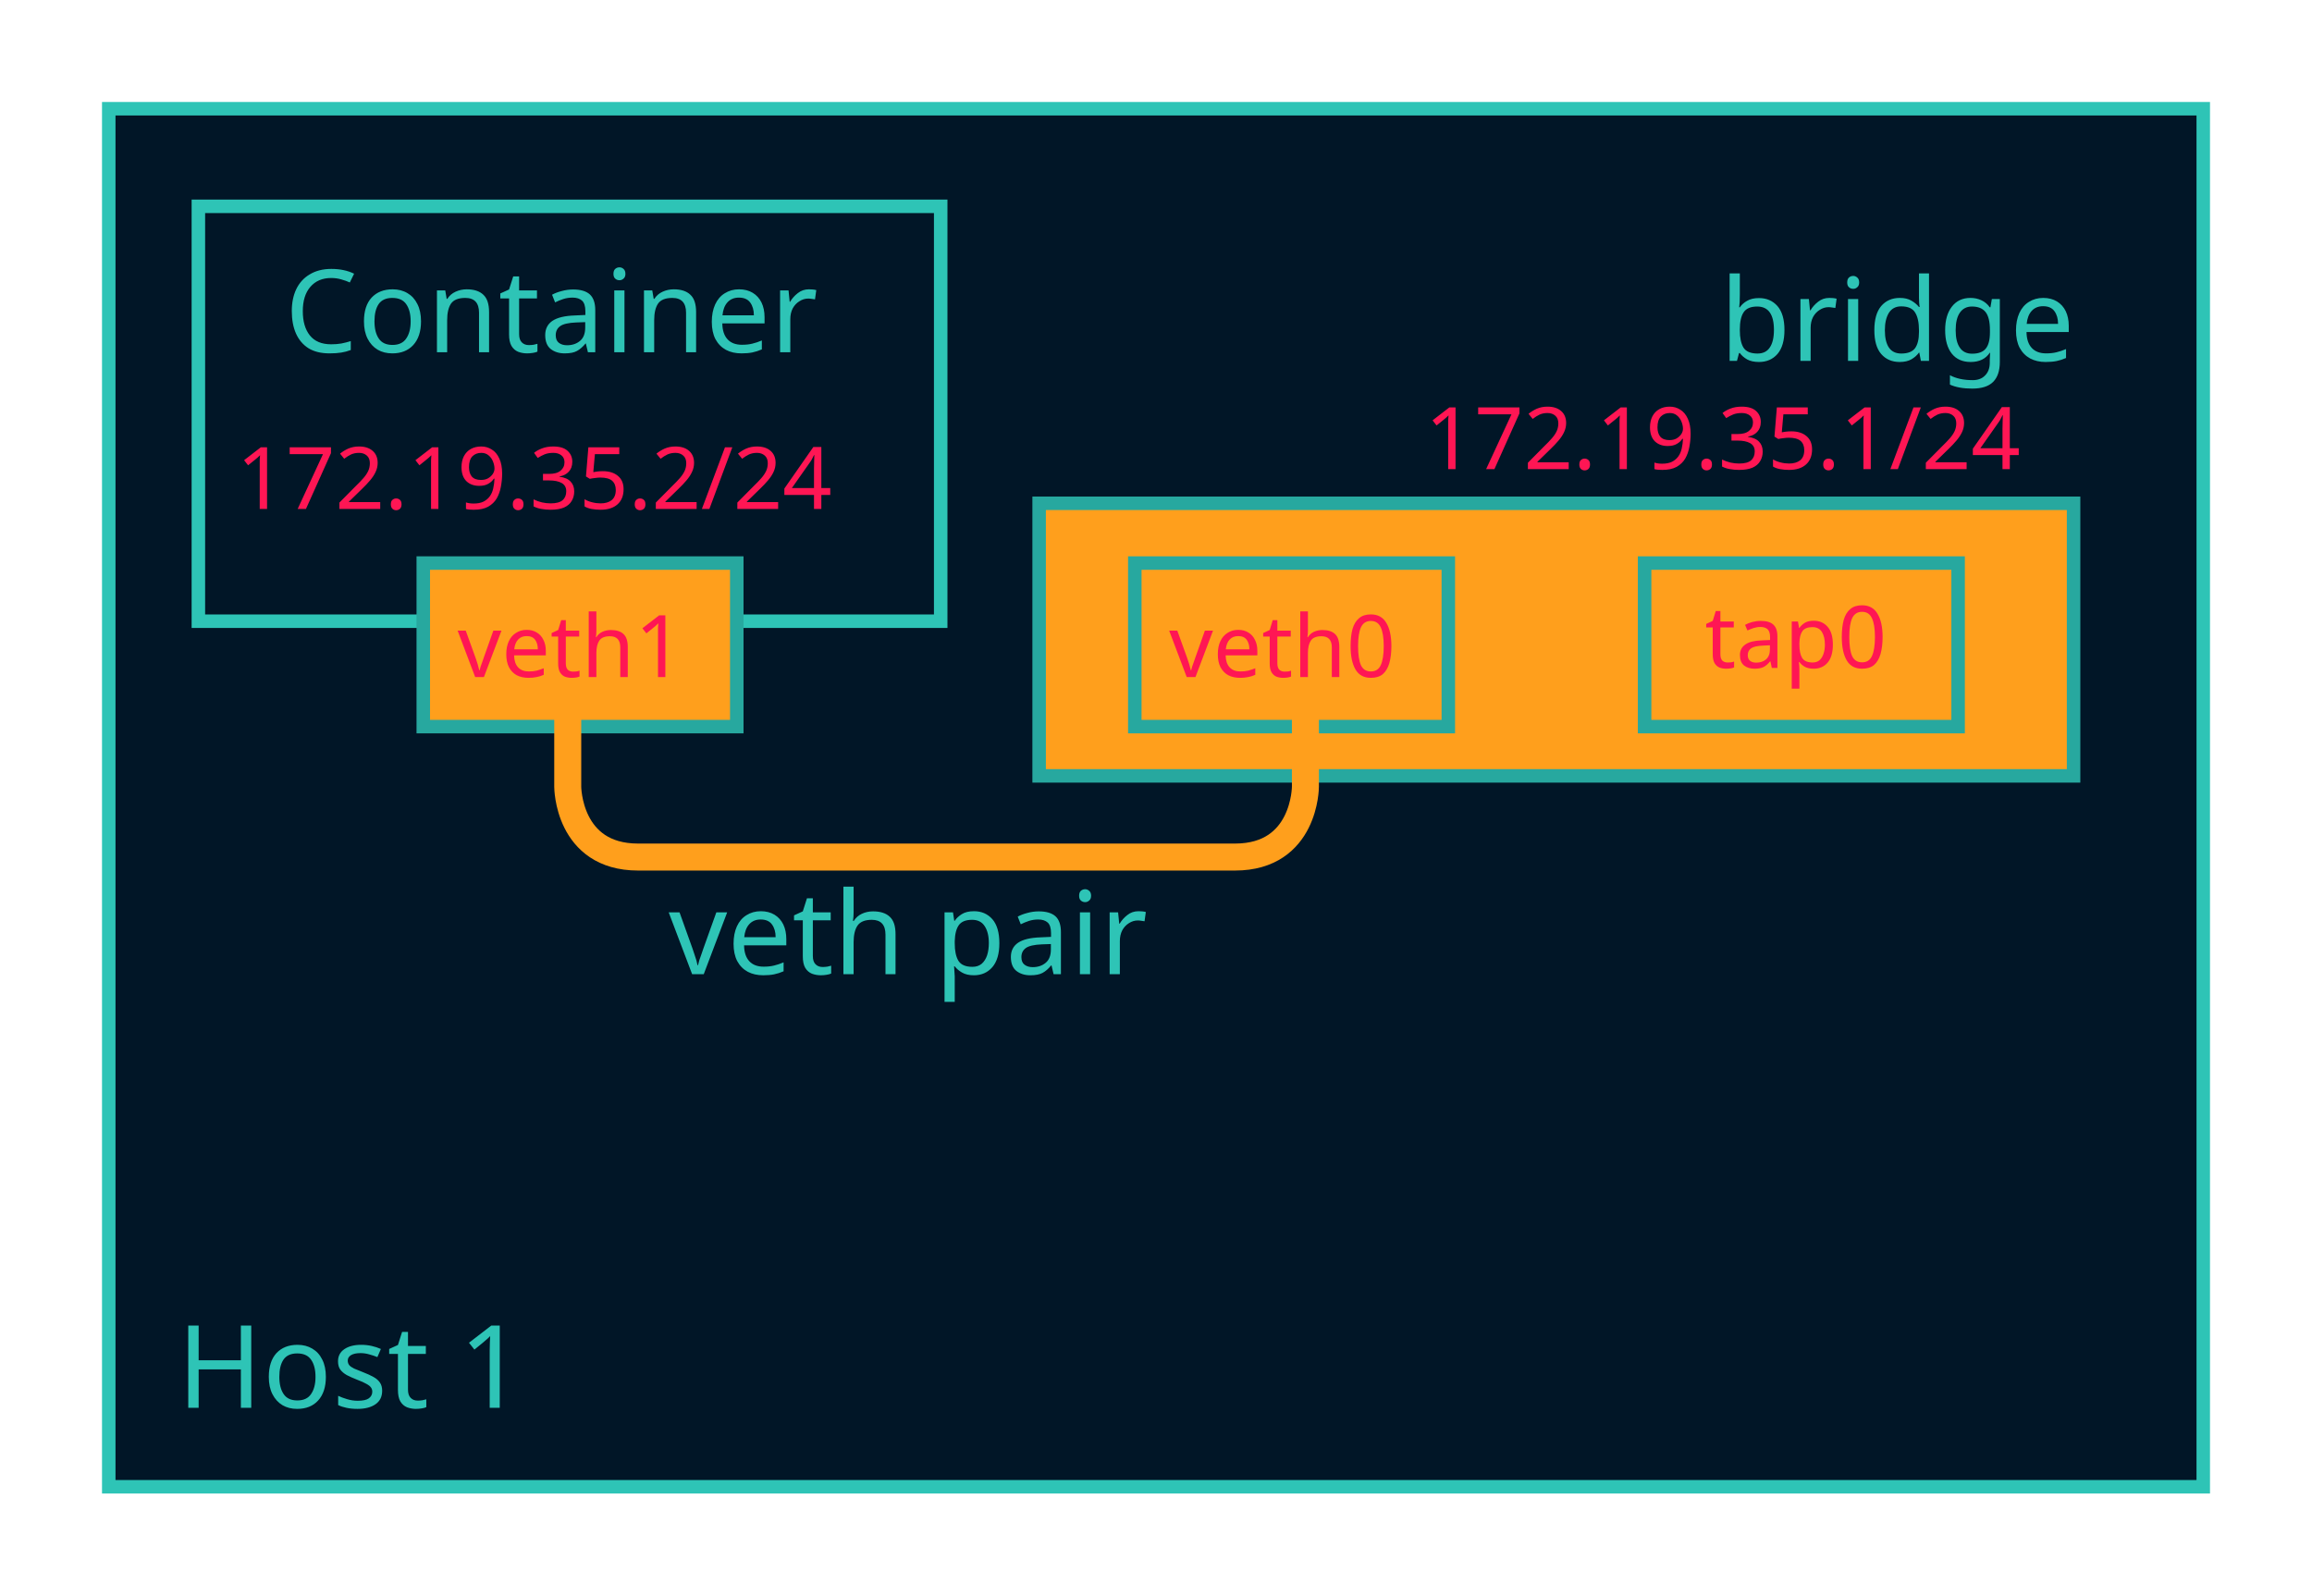
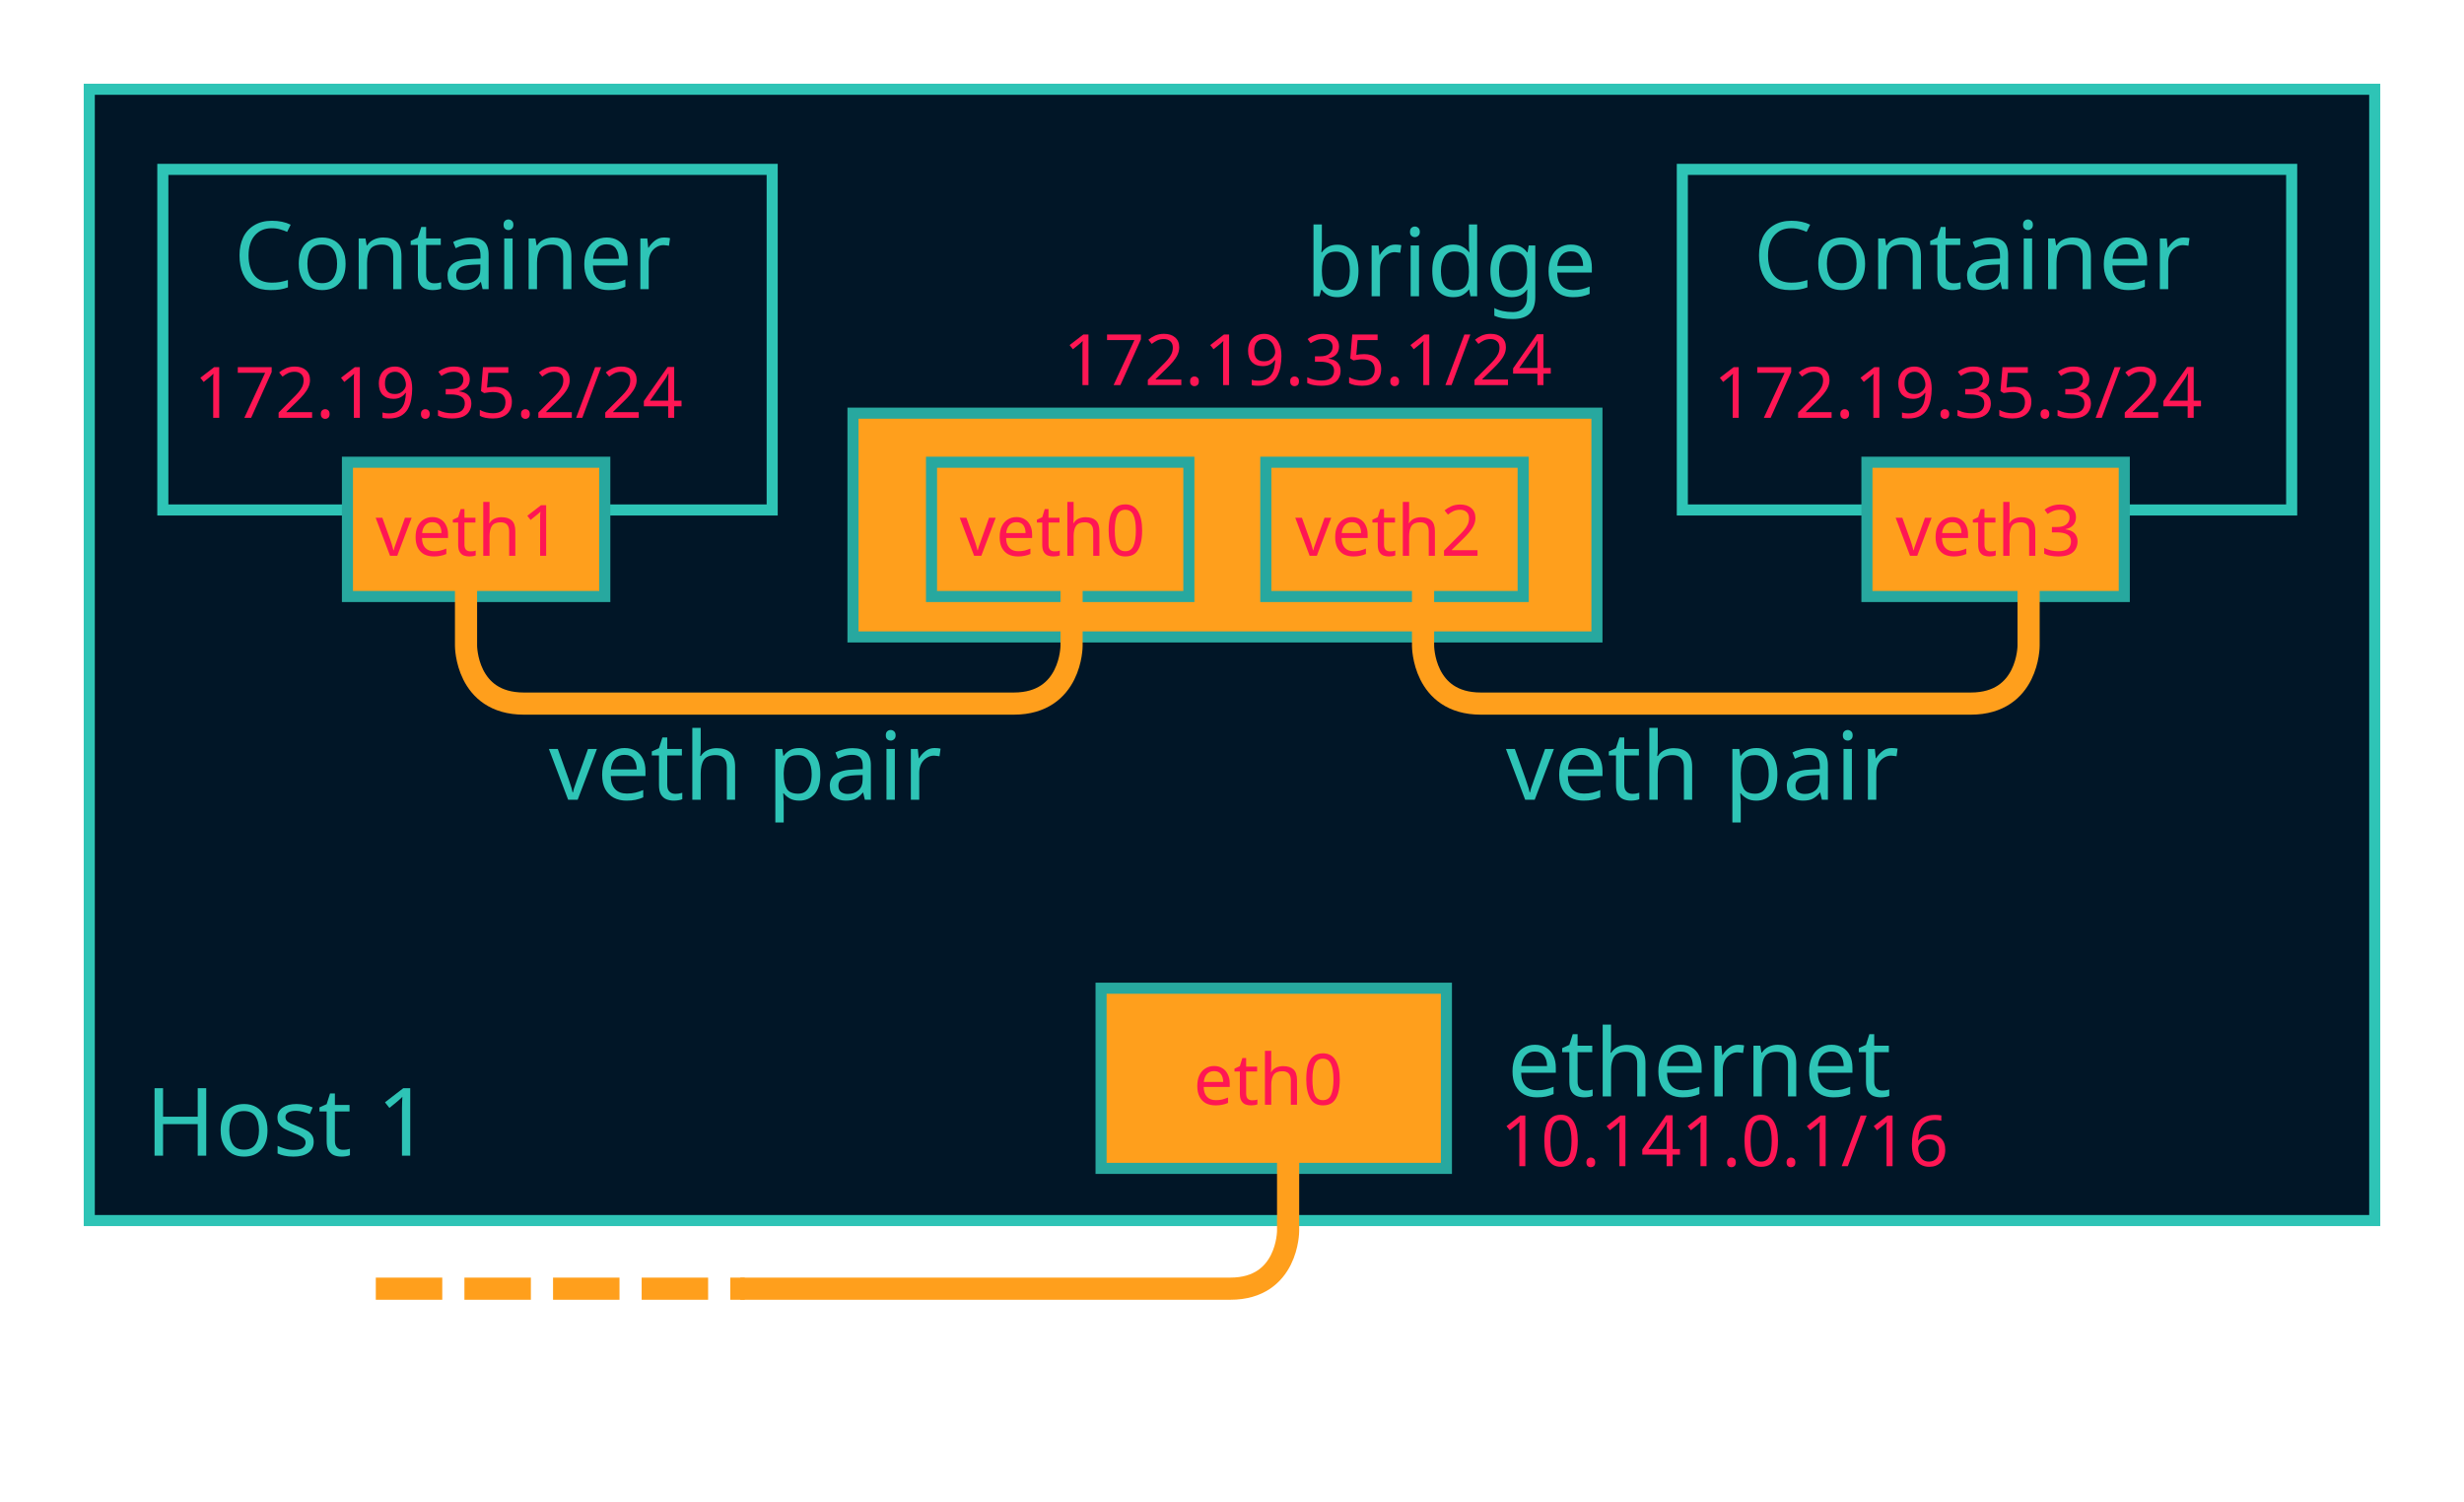
- <svg xmlns="http://www.w3.org/2000/svg" width="226.662mm" height="156.44mm" viewBox="0 0 226.662 156.44" version="1.1" id="svg5296">
+ <svg xmlns="http://www.w3.org/2000/svg" width="294.281mm" height="179.333mm" viewBox="0 0 294.281 179.333" version="1.1" id="svg5296">
  <defs id="defs5290" />
  <g id="layer1" transform="translate(1.415881,-15.70299)">
-     <rect style="fill:#011627;fill-opacity:1;stroke:#2ec4b6;stroke-width:1.323;stroke-miterlimit:4;stroke-dasharray:none;stroke-opacity:1" id="rect5178" width="205.339" height="135.117" x="9.246" y="26.364" />
+     <rect style="fill:#011627;fill-opacity:1;stroke:#2ec4b6;stroke-width:1.323;stroke-miterlimit:4;stroke-dasharray:none;stroke-opacity:1" id="rect5178" width="272.958" height="135.117" x="9.246" y="26.364" rx="0" ry="0" />
    <rect y="35.933" x="18.032" height="40.679" width="72.776" id="rect5942" style="fill:#011627;fill-opacity:1;stroke:#2ec4b6;stroke-width:1.323;stroke-miterlimit:4;stroke-dasharray:none;stroke-opacity:1" />
    <text xml:space="preserve" style="font-style:normal;font-weight:normal;font-size:4.233px;line-height:125%;font-family:sans-serif;letter-spacing:0px;word-spacing:0px;fill:#2ec4b6;fill-opacity:1;stroke:none;stroke-width:0.265px;stroke-linecap:butt;stroke-linejoin:miter;stroke-opacity:1" x="26.504" y="50.244" id="text5182">
      <tspan x="26.504" y="50.244" style="font-style:normal;font-size:11.289px;fill:#2ec4b6;fill-opacity:1;stroke-width:0.265px" id="tspan5180">Container</tspan>
    </text>
    <text xml:space="preserve" style="font-style:normal;font-weight:normal;font-size:4.233px;line-height:125%;font-family:sans-serif;letter-spacing:0px;word-spacing:0px;fill:#ff1654;fill-opacity:1;stroke:none;stroke-width:0.265px;stroke-linecap:butt;stroke-linejoin:miter;stroke-opacity:1" x="21.767" y="65.605" id="text5176">
      <tspan x="21.767" y="65.605" style="font-style:normal;font-size:8.467px;fill:#ff1654;fill-opacity:1;stroke-width:0.265px" id="tspan5174">172.19.35.2/24</tspan>
    </text>
    <rect style="fill:#ff9f1c;fill-opacity:1;stroke:#27a89f;stroke-width:1.323;stroke-miterlimit:4;stroke-dasharray:none;stroke-dashoffset:0;stroke-opacity:1" id="rect5898" width="30.736" height="16.036" x="40.08" y="70.911" />
    <text id="text5902" y="82.086" x="43.45" style="font-style:normal;font-weight:normal;font-size:8.467px;line-height:125%;font-family:sans-serif;letter-spacing:0px;word-spacing:0px;fill:#ff1654;fill-opacity:1;stroke:none;stroke-width:2.646;stroke-linecap:butt;stroke-linejoin:miter;stroke-miterlimit:4;stroke-dasharray:none;stroke-opacity:1" xml:space="preserve">
      <tspan id="tspan5900" style="font-style:normal;font-size:8.467px;fill:#ff1654;fill-opacity:1;stroke-width:2.646;stroke-miterlimit:4;stroke-dasharray:none" y="82.086" x="43.45">veth1</tspan>
    </text>
-     <rect style="fill:#ff9f1c;fill-opacity:1;stroke:#27a89f;stroke-width:1.323;stroke-miterlimit:4;stroke-dasharray:none;stroke-dashoffset:0;stroke-opacity:1" id="rect5973" width="101.414" height="26.727" x="100.458" y="65.05" />
+     <rect style="fill:#ff9f1c;fill-opacity:1;stroke:#27a89f;stroke-width:1.323;stroke-miterlimit:4;stroke-dasharray:none;stroke-dashoffset:0;stroke-opacity:1" id="rect5973" width="88.852" height="26.727" x="100.458" y="65.05" />
    <rect y="70.911" x="109.837" height="16.036" width="30.736" id="rect5904" style="fill:#ff9f1c;fill-opacity:1;stroke:#27a89f;stroke-width:1.323;stroke-miterlimit:4;stroke-dasharray:none;stroke-dashoffset:0;stroke-opacity:1" />
    <text xml:space="preserve" style="font-style:normal;font-weight:normal;font-size:8.467px;line-height:125%;font-family:sans-serif;letter-spacing:0px;word-spacing:0px;fill:#ff1654;fill-opacity:1;stroke:none;stroke-width:2.646;stroke-linecap:butt;stroke-linejoin:miter;stroke-miterlimit:4;stroke-dasharray:none;stroke-opacity:1" x="113.208" y="82.086" id="text5908">
      <tspan x="113.208" y="82.086" style="font-style:normal;font-size:8.467px;fill:#ff1654;fill-opacity:1;stroke-width:2.646;stroke-miterlimit:4;stroke-dasharray:none" id="tspan5906">veth0</tspan>
    </text>
    <path style="fill:none;fill-rule:evenodd;stroke:#ff9f1c;stroke-width:2.646;stroke-linecap:butt;stroke-linejoin:miter;stroke-miterlimit:4;stroke-dasharray:none;stroke-opacity:1" d="m 54.243,84.06 v 8.779 c 0,0 0,6.898 6.898,6.898 21.461,0 37.063,0 58.524,0 6.898,0 6.898,-6.898 6.898,-6.898 v -8.779" id="path5256" />
    <text id="text5965" y="111.219" x="64.142" style="font-style:normal;font-weight:normal;font-size:4.233px;line-height:125%;font-family:sans-serif;letter-spacing:0px;word-spacing:0px;fill:#2ec4b6;fill-opacity:1;stroke:none;stroke-width:0.265px;stroke-linecap:butt;stroke-linejoin:miter;stroke-opacity:1" xml:space="preserve">
      <tspan id="tspan5963" style="font-style:normal;font-size:11.289px;fill:#2ec4b6;fill-opacity:1;stroke-width:0.265px" y="111.219" x="64.142">veth pair</tspan>
    </text>
-     <rect style="fill:#ff9f1c;fill-opacity:1;stroke:#27a89f;stroke-width:1.323;stroke-miterlimit:4;stroke-dasharray:none;stroke-dashoffset:0;stroke-opacity:1" id="rect5967" width="30.736" height="16.036" x="159.816" y="70.911" />
-     <text id="text5971" y="81.191" x="165.713" style="font-style:normal;font-weight:normal;font-size:8.467px;line-height:125%;font-family:sans-serif;letter-spacing:0px;word-spacing:0px;fill:#ff1654;fill-opacity:1;stroke:none;stroke-width:2.646;stroke-linecap:butt;stroke-linejoin:miter;stroke-miterlimit:4;stroke-dasharray:none;stroke-opacity:1" xml:space="preserve">
-       <tspan id="tspan5969" style="font-style:normal;font-size:8.467px;fill:#ff1654;fill-opacity:1;stroke-width:2.646;stroke-miterlimit:4;stroke-dasharray:none" y="81.191" x="165.713">tap0</tspan>
+     <rect style="fill:#ff9f1c;fill-opacity:1;stroke:#27a89f;stroke-width:1.323;stroke-miterlimit:4;stroke-dasharray:none;stroke-dashoffset:0;stroke-opacity:1" id="rect5967" width="30.736" height="16.036" x="149.762" y="70.911" />
+     <text id="text5971" y="82.086" x="153.276" style="font-style:normal;font-weight:normal;font-size:8.467px;line-height:125%;font-family:sans-serif;letter-spacing:0px;word-spacing:0px;fill:#ff1654;fill-opacity:1;stroke:none;stroke-width:2.646;stroke-linecap:butt;stroke-linejoin:miter;stroke-miterlimit:4;stroke-dasharray:none;stroke-opacity:1" xml:space="preserve">
+       <tspan id="tspan5969" style="font-style:normal;font-size:8.467px;fill:#ff1654;fill-opacity:1;stroke-width:2.646;stroke-miterlimit:4;stroke-dasharray:none" y="82.086" x="153.276">veth2</tspan>
    </text>
-     <text xml:space="preserve" style="font-style:normal;font-weight:normal;font-size:4.233px;line-height:125%;font-family:sans-serif;letter-spacing:0px;word-spacing:0px;fill:#2ec4b6;fill-opacity:1;stroke:none;stroke-width:0.265px;stroke-linecap:butt;stroke-linejoin:miter;stroke-opacity:1" x="167.201" y="51.088" id="text5977">
-       <tspan x="167.201" y="51.088" style="font-style:normal;font-size:11.289px;fill:#2ec4b6;fill-opacity:1;stroke-width:0.265px" id="tspan5975">bridge</tspan>
+     <text xml:space="preserve" style="font-style:normal;font-weight:normal;font-size:4.233px;line-height:125%;font-family:sans-serif;letter-spacing:0px;word-spacing:0px;fill:#2ec4b6;fill-opacity:1;stroke:none;stroke-width:0.265px;stroke-linecap:butt;stroke-linejoin:miter;stroke-opacity:1" x="154.502" y="51.088" id="text5977">
+       <tspan x="154.502" y="51.088" style="font-style:normal;font-size:11.289px;fill:#2ec4b6;fill-opacity:1;stroke-width:0.265px" id="tspan5975">bridge</tspan>
    </text>
-     <text id="text5987" y="61.701" x="138.281" style="font-style:normal;font-weight:normal;font-size:4.233px;line-height:125%;font-family:sans-serif;letter-spacing:0px;word-spacing:0px;fill:#ff1654;fill-opacity:1;stroke:none;stroke-width:0.265px;stroke-linecap:butt;stroke-linejoin:miter;stroke-opacity:1" xml:space="preserve">
-       <tspan id="tspan5985" style="font-style:normal;font-size:8.467px;fill:#ff1654;fill-opacity:1;stroke-width:0.265px" y="61.701" x="138.281">172.19.35.1/24</tspan>
+     <rect y="133.732" x="130.087" height="21.519" width="41.245" id="rect5979" style="fill:#ff9f1c;fill-opacity:1;stroke:#27a89f;stroke-width:1.323;stroke-miterlimit:4;stroke-dasharray:none;stroke-dashoffset:0;stroke-opacity:1" />
+     <text xml:space="preserve" style="font-style:normal;font-weight:normal;font-size:8.467px;line-height:125%;font-family:sans-serif;letter-spacing:0px;word-spacing:0px;fill:#ff1654;fill-opacity:1;stroke:none;stroke-width:2.646;stroke-linecap:butt;stroke-linejoin:miter;stroke-miterlimit:4;stroke-dasharray:none;stroke-opacity:1" x="141.11" y="147.648" id="text5983">
+       <tspan x="141.11" y="147.648" style="font-style:normal;font-size:8.467px;fill:#ff1654;fill-opacity:1;stroke-width:2.646;stroke-miterlimit:4;stroke-dasharray:none" id="tspan5981">eth0</tspan>
    </text>
+     <text id="text5987" y="61.701" x="125.581" style="font-style:normal;font-weight:normal;font-size:4.233px;line-height:125%;font-family:sans-serif;letter-spacing:0px;word-spacing:0px;fill:#ff1654;fill-opacity:1;stroke:none;stroke-width:0.265px;stroke-linecap:butt;stroke-linejoin:miter;stroke-opacity:1" xml:space="preserve">
+       <tspan id="tspan5985" style="font-style:normal;font-size:8.467px;fill:#ff1654;fill-opacity:1;stroke-width:0.265px" y="61.701" x="125.581">172.19.35.1/24</tspan>
+     </text>
+     <text id="text5987-7" y="154.984" x="177.757" style="font-style:normal;font-weight:normal;font-size:4.233px;line-height:125%;font-family:sans-serif;letter-spacing:0px;word-spacing:0px;fill:#ff1654;fill-opacity:1;stroke:none;stroke-width:0.265px;stroke-linecap:butt;stroke-linejoin:miter;stroke-opacity:1" xml:space="preserve">
+       <tspan id="tspan5985-5" style="font-style:normal;font-size:8.467px;fill:#ff1654;fill-opacity:1;stroke-width:0.265px" y="154.984" x="177.757">10.141.0.1/16</tspan>
+     </text>
+     <text id="text5965-3" y="146.656" x="178.6" style="font-style:normal;font-weight:normal;font-size:4.233px;line-height:125%;font-family:sans-serif;letter-spacing:0px;word-spacing:0px;fill:#2ec4b6;fill-opacity:1;stroke:none;stroke-width:0.265px;stroke-linecap:butt;stroke-linejoin:miter;stroke-opacity:1" xml:space="preserve">
+       <tspan id="tspan5963-5" style="font-style:normal;font-size:11.289px;fill:#2ec4b6;fill-opacity:1;stroke-width:0.265px" y="146.656" x="178.6">ethernet</tspan>
+     </text>
+     <path style="fill:none;fill-rule:evenodd;stroke:#ff9f1c;stroke-width:2.646;stroke-linecap:butt;stroke-linejoin:miter;stroke-miterlimit:4;stroke-dasharray:none;stroke-opacity:1" d="m 87.004,169.618 h 58.524 c 6.898,0 6.898,-6.898 6.898,-6.898 v -8.779" id="path5256-6" />
+     <path style="fill:none;fill-rule:evenodd;stroke:#ff9f1c;stroke-width:2.646;stroke-linecap:butt;stroke-linejoin:miter;stroke-miterlimit:4;stroke-dasharray:7.938, 2.646;stroke-dashoffset:0;stroke-opacity:1" d="m 43.467,169.622 44.065,-0.005" id="path5276-2" />
    <text xml:space="preserve" style="font-style:normal;font-weight:normal;font-size:4.233px;line-height:125%;font-family:sans-serif;letter-spacing:0px;word-spacing:0px;fill:#2ec4b6;fill-opacity:1;stroke:none;stroke-width:0.265px;stroke-linecap:butt;stroke-linejoin:miter;stroke-opacity:1" x="15.949" y="153.736" id="text5182-2">
      <tspan x="15.949" y="153.736" style="font-style:normal;font-size:11.289px;fill:#2ec4b6;fill-opacity:1;stroke-width:0.265px" id="tspan5180-7">Host 1</tspan>
    </text>
+     <rect style="fill:#011627;fill-opacity:1;stroke:#2ec4b6;stroke-width:1.323;stroke-miterlimit:4;stroke-dasharray:none;stroke-opacity:1" id="rect4646" width="72.776" height="40.679" x="199.508" y="35.933" />
+     <text id="text4650" y="50.244" x="207.98" style="font-style:normal;font-weight:normal;font-size:4.233px;line-height:125%;font-family:sans-serif;letter-spacing:0px;word-spacing:0px;fill:#2ec4b6;fill-opacity:1;stroke:none;stroke-width:0.265px;stroke-linecap:butt;stroke-linejoin:miter;stroke-opacity:1" xml:space="preserve">
+       <tspan id="tspan4648" style="font-style:normal;font-size:11.289px;fill:#2ec4b6;fill-opacity:1;stroke-width:0.265px" y="50.244" x="207.98">Container</tspan>
+     </text>
+     <text id="text4654" y="65.605" x="203.243" style="font-style:normal;font-weight:normal;font-size:4.233px;line-height:125%;font-family:sans-serif;letter-spacing:0px;word-spacing:0px;fill:#ff1654;fill-opacity:1;stroke:none;stroke-width:0.265px;stroke-linecap:butt;stroke-linejoin:miter;stroke-opacity:1" xml:space="preserve">
+       <tspan id="tspan4652" style="font-style:normal;font-size:8.467px;fill:#ff1654;fill-opacity:1;stroke-width:0.265px" y="65.605" x="203.243">172.19.35.3/24</tspan>
+     </text>
+     <rect y="70.911" x="221.556" height="16.036" width="30.736" id="rect4656" style="fill:#ff9f1c;fill-opacity:1;stroke:#27a89f;stroke-width:1.323;stroke-miterlimit:4;stroke-dasharray:none;stroke-dashoffset:0;stroke-opacity:1" />
+     <text xml:space="preserve" style="font-style:normal;font-weight:normal;font-size:8.467px;line-height:125%;font-family:sans-serif;letter-spacing:0px;word-spacing:0px;fill:#ff1654;fill-opacity:1;stroke:none;stroke-width:2.646;stroke-linecap:butt;stroke-linejoin:miter;stroke-miterlimit:4;stroke-dasharray:none;stroke-opacity:1" x="224.984" y="82.086" id="text4660">
+       <tspan x="224.984" y="82.086" style="font-style:normal;font-size:8.467px;fill:#ff1654;fill-opacity:1;stroke-width:2.646;stroke-miterlimit:4;stroke-dasharray:none" id="tspan4658">veth3</tspan>
+     </text>
+     <path id="path4662" d="m 168.543,84.06 v 8.779 c 0,0 0,6.898 6.898,6.898 21.461,0 37.063,0 58.524,0 6.898,0 6.898,-6.898 6.898,-6.898 v -8.779" style="fill:none;fill-rule:evenodd;stroke:#ff9f1c;stroke-width:2.646;stroke-linecap:butt;stroke-linejoin:miter;stroke-miterlimit:4;stroke-dasharray:none;stroke-opacity:1" />
+     <text xml:space="preserve" style="font-style:normal;font-weight:normal;font-size:4.233px;line-height:125%;font-family:sans-serif;letter-spacing:0px;word-spacing:0px;fill:#2ec4b6;fill-opacity:1;stroke:none;stroke-width:0.265px;stroke-linecap:butt;stroke-linejoin:miter;stroke-opacity:1" x="178.442" y="111.219" id="text4666">
+       <tspan x="178.442" y="111.219" style="font-style:normal;font-size:11.289px;fill:#2ec4b6;fill-opacity:1;stroke-width:0.265px" id="tspan4664">veth pair</tspan>
+     </text>
  </g>
</svg>
